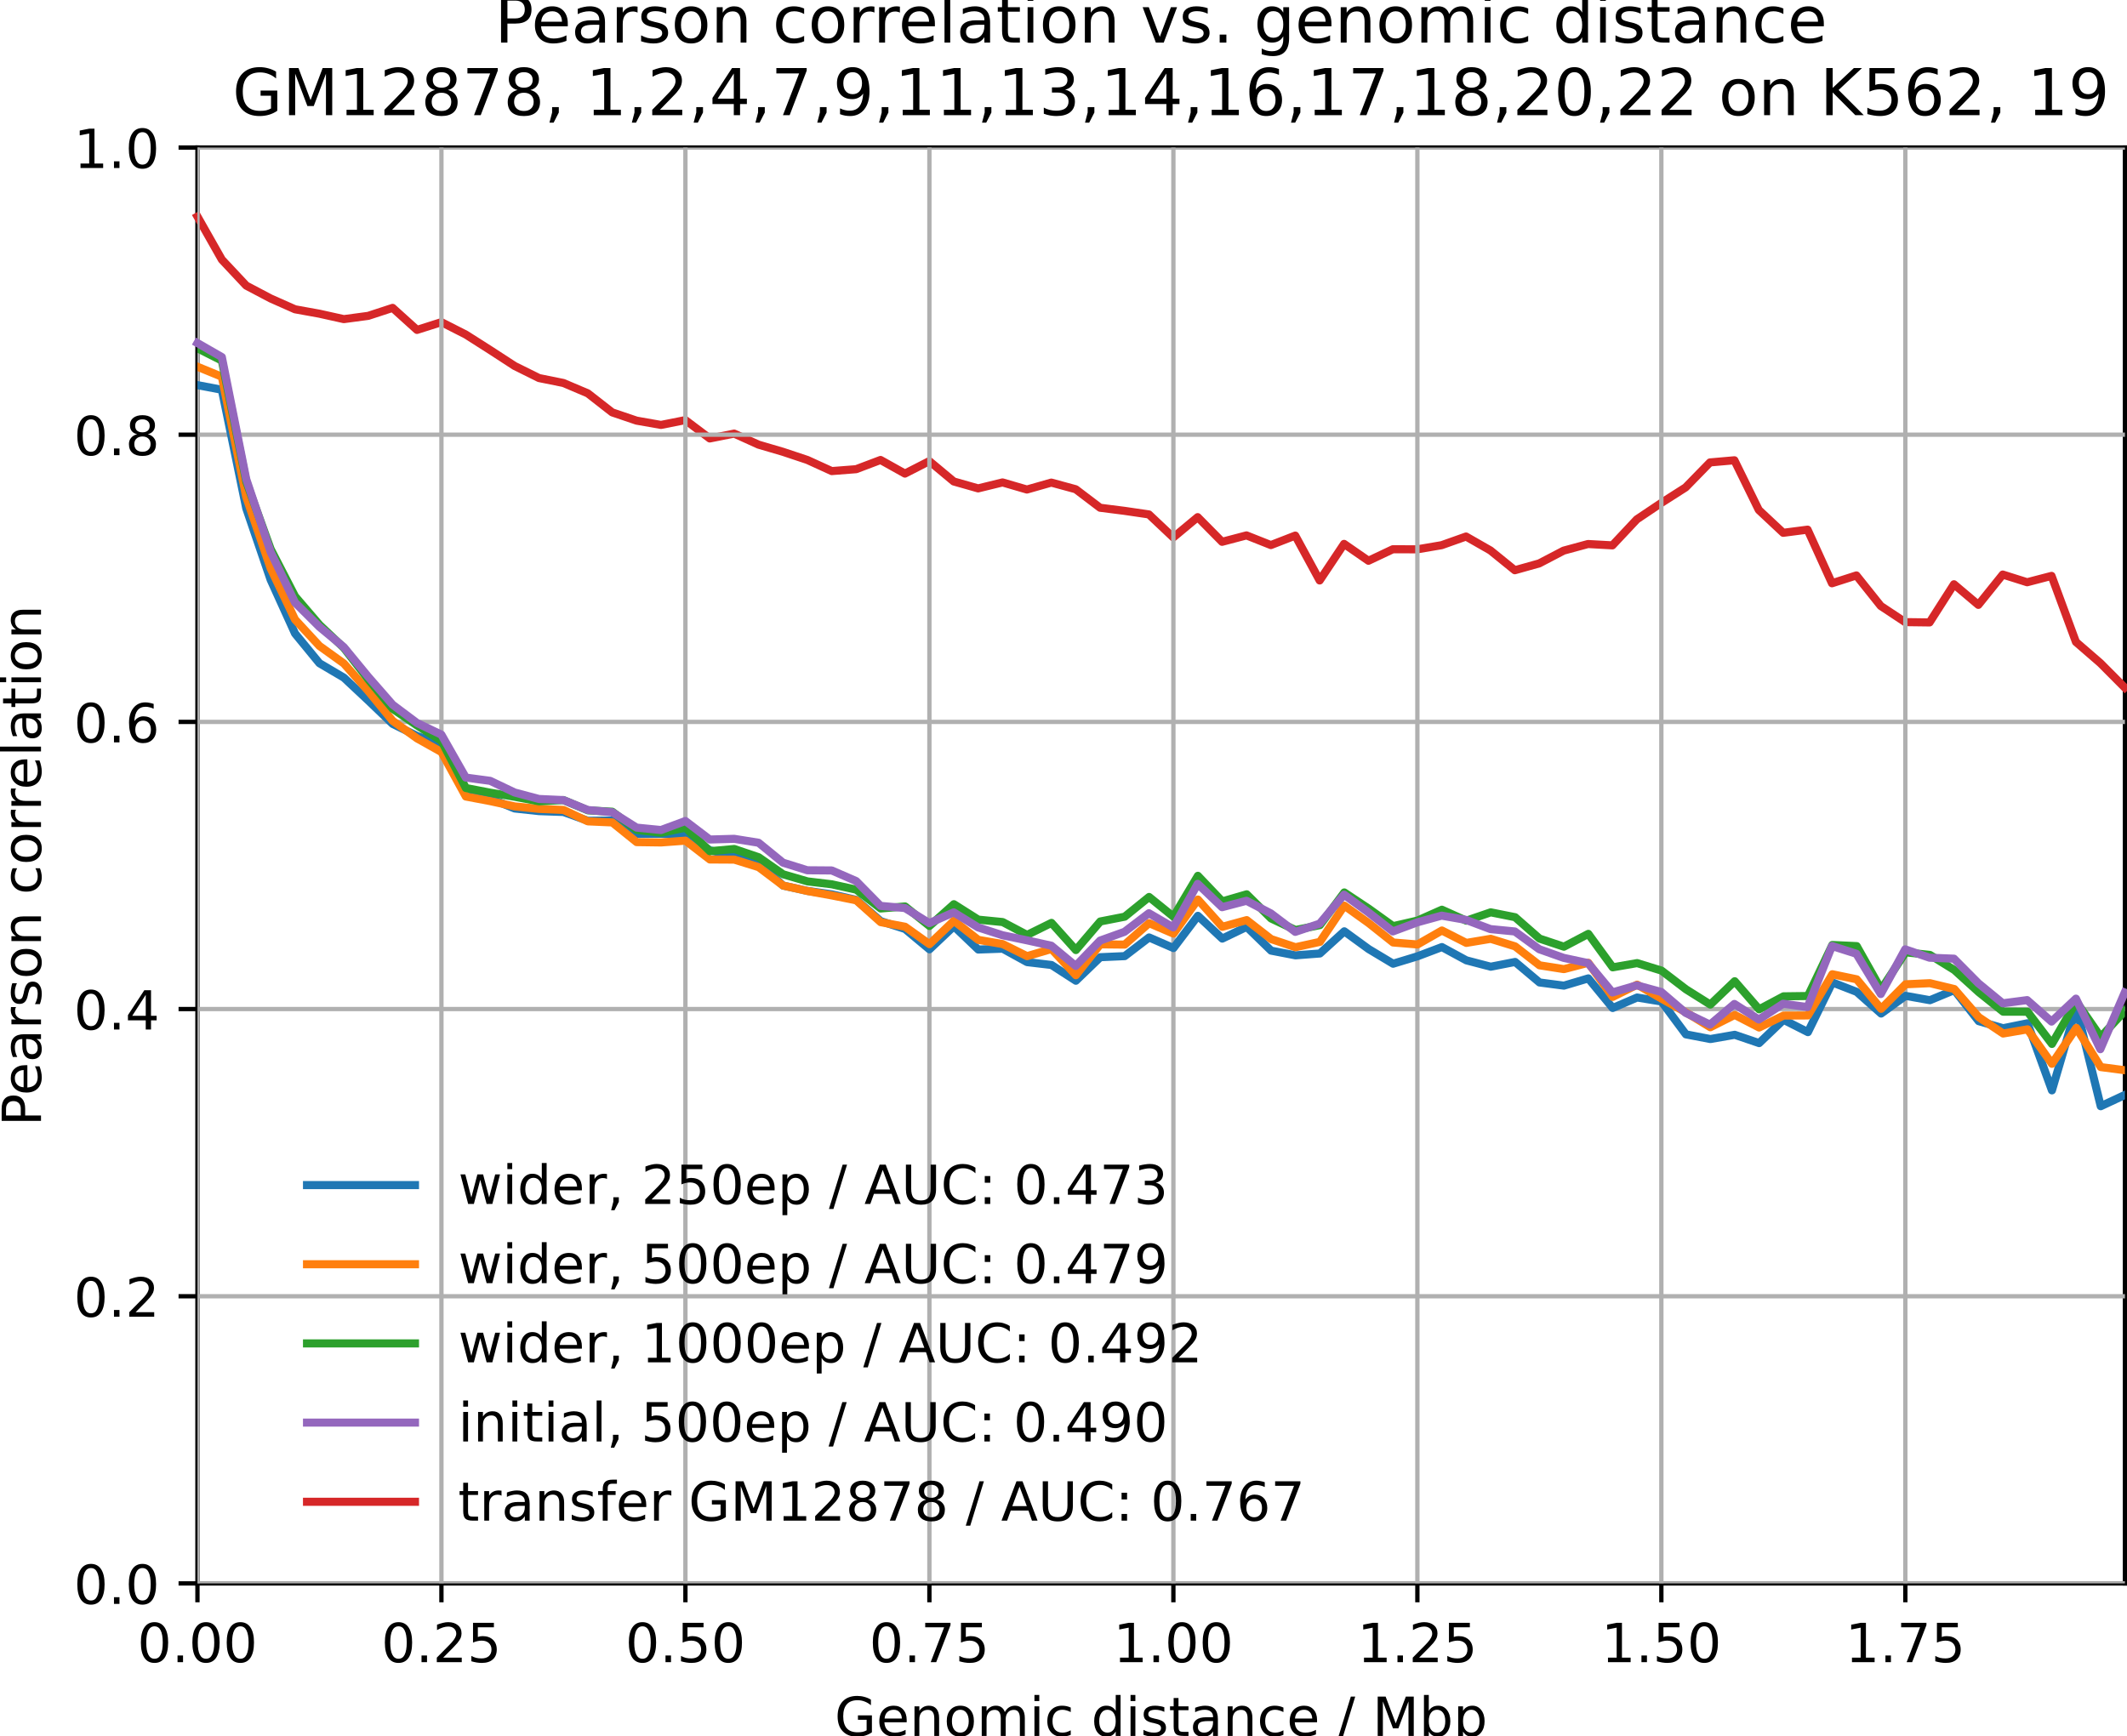
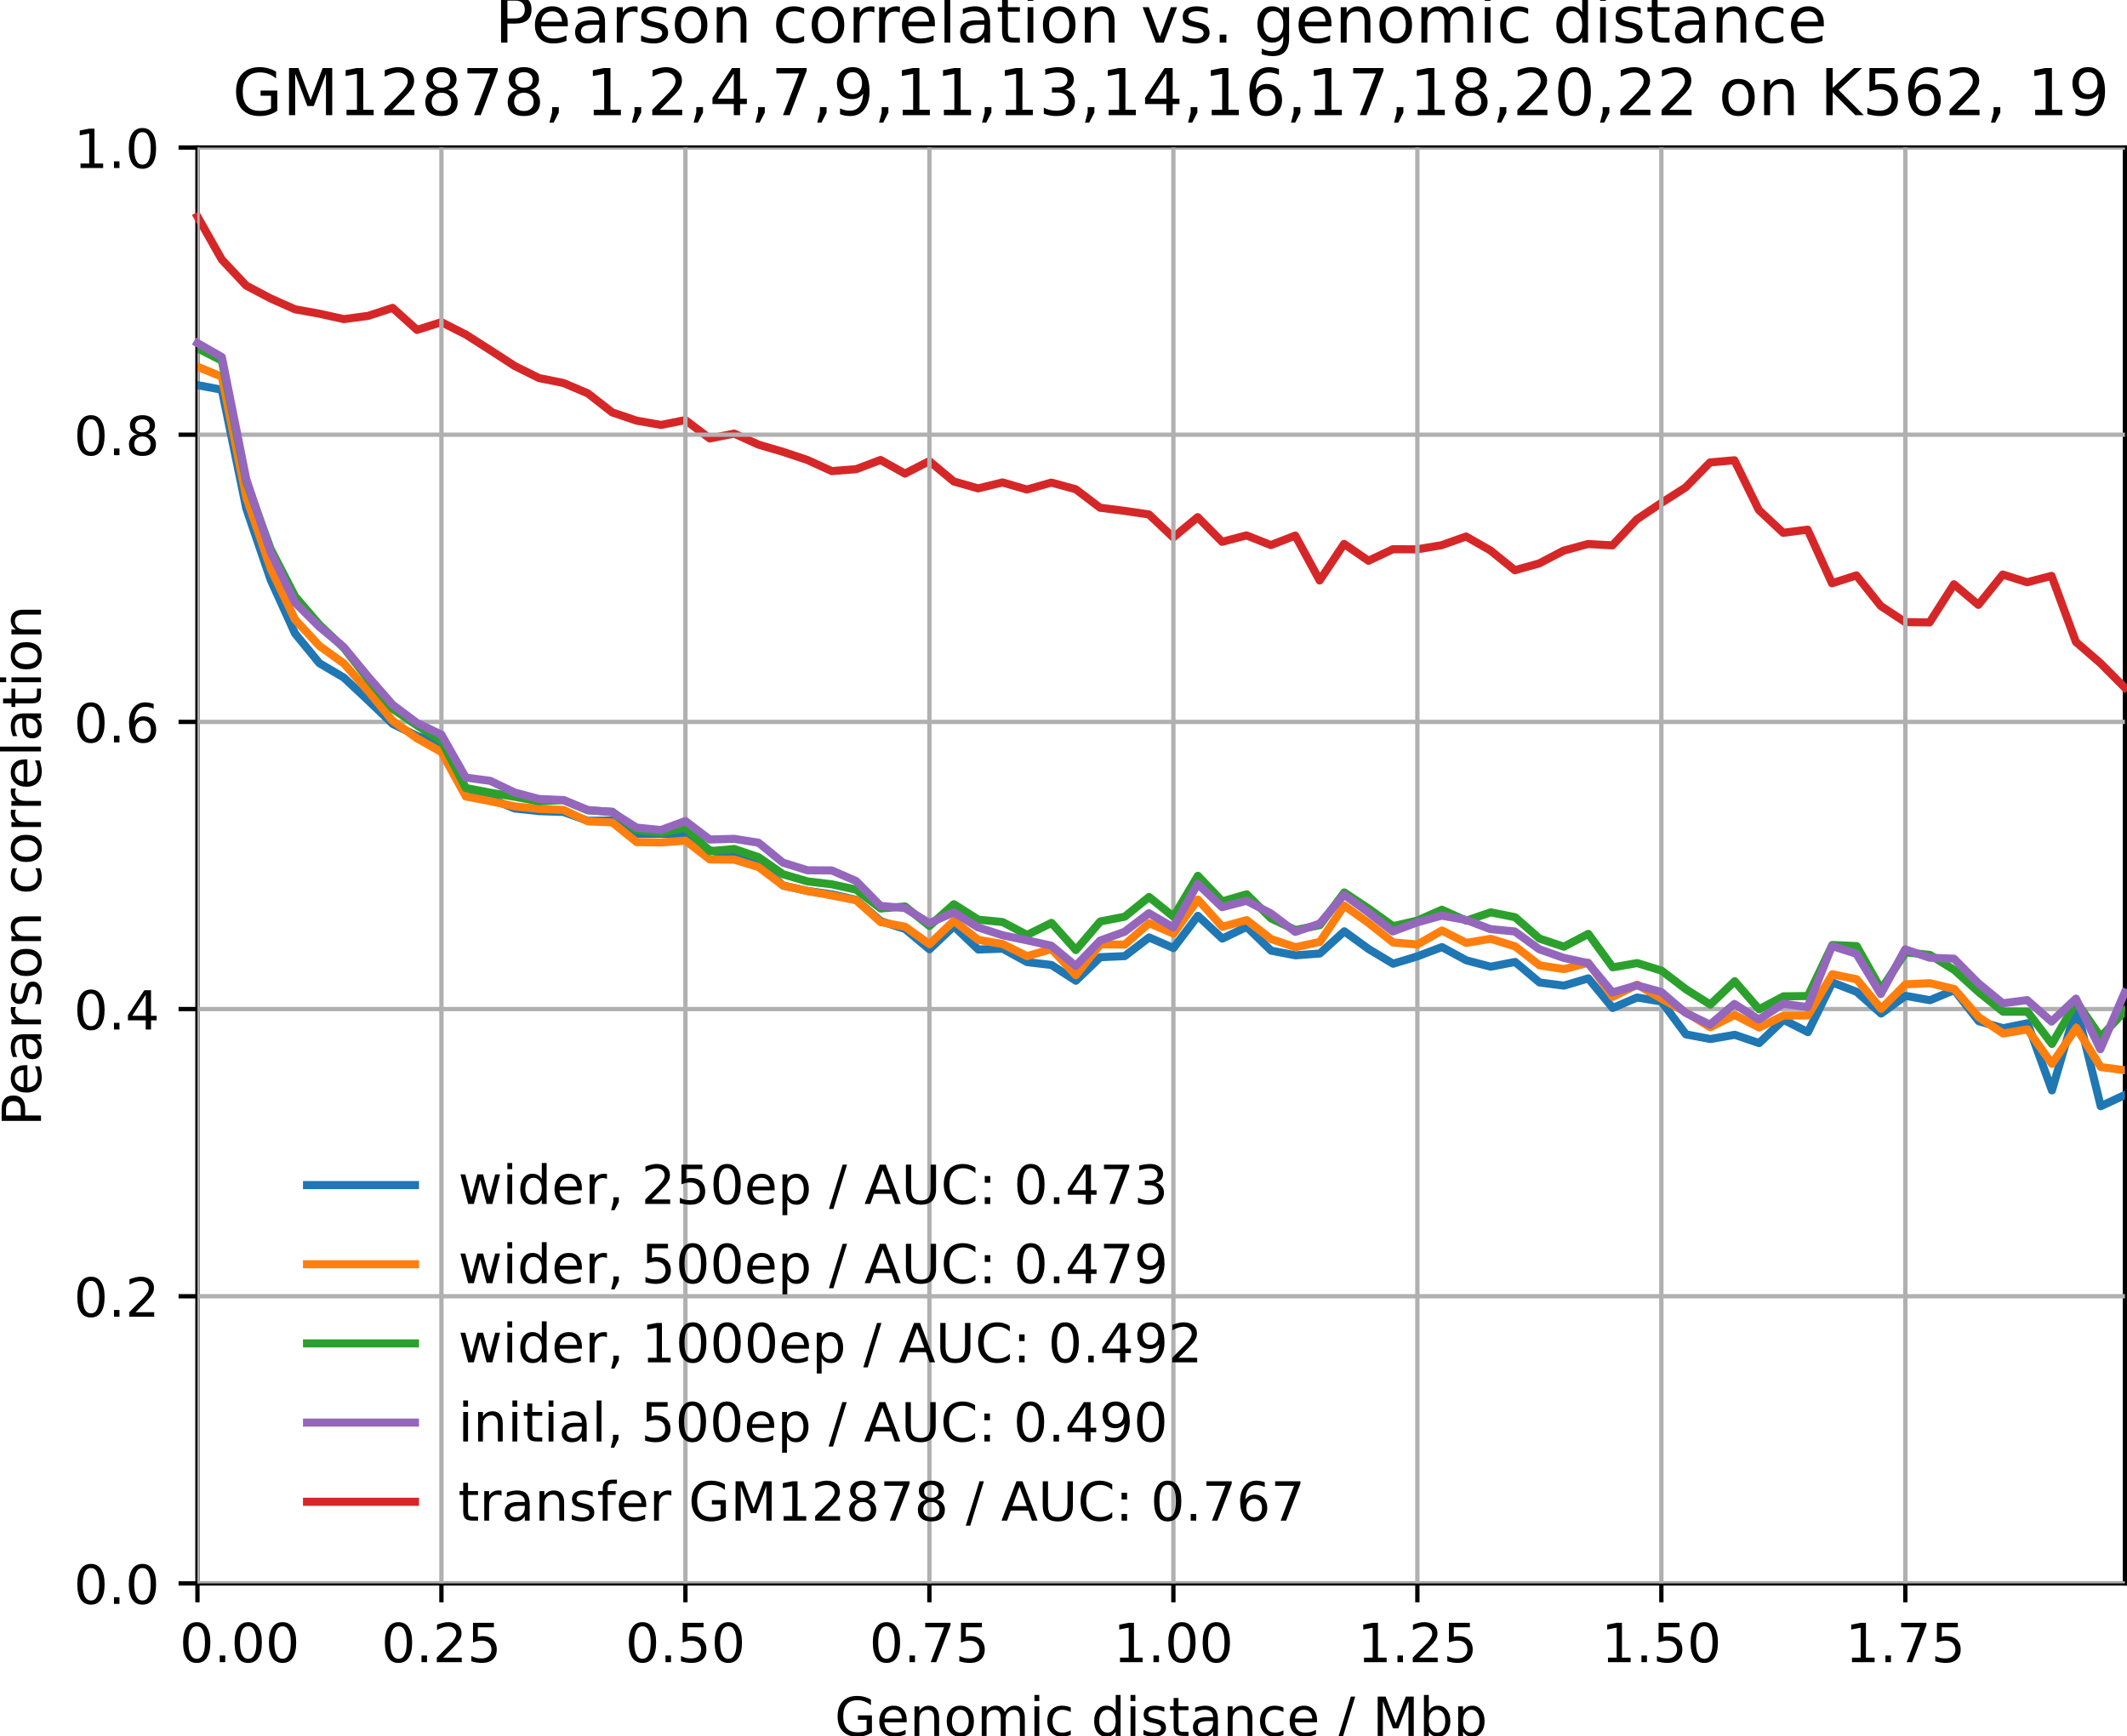
<svg xmlns="http://www.w3.org/2000/svg" version="1.1" id="svg2" xml:space="preserve" width="80mm" height="65.3mm" viewBox="0 0 302.362 246.803">
  <defs id="defs6">
    <clipPath clipPathUnits="userSpaceOnUse" id="clipPath22">
      <path d="M 57.6,38.016 H 414.72 V 304.128 H 57.6 Z" id="path20" />
    </clipPath>
    <clipPath clipPathUnits="userSpaceOnUse" id="clipPath40">
      <path d="M 57.6,38.016 H 414.72 V 304.128 H 57.6 Z" id="path38" />
    </clipPath>
    <clipPath clipPathUnits="userSpaceOnUse" id="clipPath58">
      <path d="M 57.6,38.016 H 414.72 V 304.128 H 57.6 Z" id="path56" />
    </clipPath>
    <clipPath clipPathUnits="userSpaceOnUse" id="clipPath76">
      <path d="M 57.6,38.016 H 414.72 V 304.128 H 57.6 Z" id="path74" />
    </clipPath>
    <clipPath clipPathUnits="userSpaceOnUse" id="clipPath94">
      <path d="M 57.6,38.016 H 414.72 V 304.128 H 57.6 Z" id="path92" />
    </clipPath>
    <clipPath clipPathUnits="userSpaceOnUse" id="clipPath112">
      <path d="M 57.6,38.016 H 414.72 V 304.128 H 57.6 Z" id="path110" />
    </clipPath>
    <clipPath clipPathUnits="userSpaceOnUse" id="clipPath130">
      <path d="M 57.6,38.016 H 414.72 V 304.128 H 57.6 Z" id="path128" />
    </clipPath>
    <clipPath clipPathUnits="userSpaceOnUse" id="clipPath148">
      <path d="M 57.6,38.016 H 414.72 V 304.128 H 57.6 Z" id="path146" />
    </clipPath>
    <clipPath clipPathUnits="userSpaceOnUse" id="clipPath170">
      <path d="M 57.6,38.016 H 414.72 V 304.128 H 57.6 Z" id="path168" />
    </clipPath>
    <clipPath clipPathUnits="userSpaceOnUse" id="clipPath188">
      <path d="M 57.6,38.016 H 414.72 V 304.128 H 57.6 Z" id="path186" />
    </clipPath>
    <clipPath clipPathUnits="userSpaceOnUse" id="clipPath206">
      <path d="M 57.6,38.016 H 414.72 V 304.128 H 57.6 Z" id="path204" />
    </clipPath>
    <clipPath clipPathUnits="userSpaceOnUse" id="clipPath224">
      <path d="M 57.6,38.016 H 414.72 V 304.128 H 57.6 Z" id="path222" />
    </clipPath>
    <clipPath clipPathUnits="userSpaceOnUse" id="clipPath242">
      <path d="M 57.6,38.016 H 414.72 V 304.128 H 57.6 Z" id="path240" />
    </clipPath>
    <clipPath clipPathUnits="userSpaceOnUse" id="clipPath260">
      <path d="M 57.6,38.016 H 414.72 V 304.128 H 57.6 Z" id="path258" />
    </clipPath>
    <clipPath clipPathUnits="userSpaceOnUse" id="clipPath282">
      <path d="M 57.6,38.016 H 414.72 V 304.128 H 57.6 Z" id="path280" />
    </clipPath>
    <clipPath clipPathUnits="userSpaceOnUse" id="clipPath292">
      <path d="M 57.6,38.016 H 414.72 V 304.128 H 57.6 Z" id="path290" />
    </clipPath>
    <clipPath clipPathUnits="userSpaceOnUse" id="clipPath302">
      <path d="M 57.6,38.016 H 414.72 V 304.128 H 57.6 Z" id="path300" />
    </clipPath>
    <clipPath clipPathUnits="userSpaceOnUse" id="clipPath312">
      <path d="M 57.6,38.016 H 414.72 V 304.128 H 57.6 Z" id="path310" />
    </clipPath>
    <clipPath clipPathUnits="userSpaceOnUse" id="clipPath322">
      <path d="M 57.6,38.016 H 414.72 V 304.128 H 57.6 Z" id="path320" />
    </clipPath>
  </defs>
  <g id="g10" transform="matrix(1.333333,0,0,-1.333333,-28.02396,443.5936)">
    <path d="M 42.069,163.832 V 316.962" style="fill:none;stroke:#000000;stroke-width:0.46;stroke-linecap:square;stroke-linejoin:miter;stroke-miterlimit:10;stroke-dasharray:none;stroke-opacity:1" id="path328" />
    <path d="M 247.569,163.832 V 316.962" style="fill:none;stroke:#000000;stroke-width:0.46;stroke-linecap:square;stroke-linejoin:miter;stroke-miterlimit:10;stroke-dasharray:none;stroke-opacity:1" id="path330" />
    <path d="M 42.069,163.832 H 247.569" style="fill:none;stroke:#000000;stroke-width:0.46;stroke-linecap:square;stroke-linejoin:miter;stroke-miterlimit:10;stroke-dasharray:none;stroke-opacity:1" id="path332" />
    <path d="M 42.069,316.962 H 247.569" style="fill:none;stroke:#000000;stroke-width:0.46;stroke-linecap:square;stroke-linejoin:miter;stroke-miterlimit:10;stroke-dasharray:none;stroke-opacity:1" id="path334" />
    <path d="m 53.751,206.31 h 11.509" style="fill:none;stroke:#1f77b4;stroke-width:0.863;stroke-linecap:square;stroke-linejoin:round;stroke-miterlimit:10;stroke-dasharray:none;stroke-opacity:1" id="path344" />
    <path d="m 53.751,197.868 h 11.509" style="fill:none;stroke:#ff7f0e;stroke-width:0.863;stroke-linecap:square;stroke-linejoin:round;stroke-miterlimit:10;stroke-dasharray:none;stroke-opacity:1" id="path350" />
    <path d="m 53.751,189.425 h 11.509" style="fill:none;stroke:#2ca02c;stroke-width:0.863;stroke-linecap:square;stroke-linejoin:round;stroke-miterlimit:10;stroke-dasharray:none;stroke-opacity:1" id="path356" />
    <path d="m 53.751,180.982 h 11.509" style="fill:none;stroke:#9467bd;stroke-width:0.863;stroke-linecap:square;stroke-linejoin:round;stroke-miterlimit:10;stroke-dasharray:none;stroke-opacity:1" id="path362" />
    <path d="m 53.751,172.539 h 11.509" style="fill:none;stroke:#d62728;stroke-width:0.863;stroke-linecap:square;stroke-linejoin:round;stroke-miterlimit:10;stroke-dasharray:none;stroke-opacity:1" id="path368" />
    <path d="m 42.069,309.6 2.601,-4.59 2.601,-2.774 2.601,-1.371 2.601,-1.154 2.601,-0.471 2.601,-0.578 2.601,0.348 2.601,0.852 2.601,-2.35 2.601,0.827 2.601,-1.323 2.601,-1.655 2.601,-1.692 2.601,-1.291 2.601,-0.526 2.601,-1.104 2.601,-2.03 2.601,-0.882 2.601,-0.457 2.601,0.516 2.601,-1.959 2.601,0.518 2.601,-1.179 2.601,-0.764 2.601,-0.868 2.601,-1.186 2.601,0.202 2.601,0.983 2.601,-1.453 2.601,1.33 2.601,-2.169 2.601,-0.74 2.601,0.637 2.601,-0.758 2.601,0.74 2.601,-0.708 2.601,-1.975 2.601,-0.33 2.601,-0.381 2.601,-2.455 2.601,2.165 2.601,-2.631 2.601,0.684 2.601,-1.032 2.601,1.011 2.601,-4.786 2.601,3.901 2.601,-1.8 2.601,1.229 2.601,-0.009 2.601,0.443 2.601,0.923 2.601,-1.487 2.601,-2.109 2.601,0.73 2.601,1.36 2.601,0.707 2.601,-0.144 2.601,2.772 2.601,1.746 2.601,1.66 2.601,2.667 2.601,0.229 2.601,-5.299 2.601,-2.436 2.601,0.336 2.601,-5.718 2.601,0.836 2.601,-3.257 2.601,-1.722 2.601,-0.033 2.601,4.07 2.601,-2.197 2.601,3.233 2.601,-0.821 2.601,0.679 2.601,-7.047 2.601,-2.252 2.601,-2.614" style="fill:none;stroke:#d62728;stroke-width:0.863;stroke-linecap:square;stroke-linejoin:round;stroke-miterlimit:10;stroke-dasharray:none;stroke-opacity:1" id="path324" />
    <g id="g16" transform="matrix(0.5754369,0,0,0.5754369,8.923453,141.9557)">
      <g id="g18" clip-path="url(#clipPath22)">
        <path d="M 57.6,38.016 V 304.128" style="fill:none;stroke:#b0b0b0;stroke-width:0.8;stroke-linecap:square;stroke-linejoin:round;stroke-miterlimit:10;stroke-dasharray:none;stroke-opacity:1" id="path24" />
      </g>
    </g>
    <path d="M 42.069,163.832 V 161.817" style="fill:#000000;fill-opacity:1;fill-rule:nonzero;stroke:#000000;stroke-width:0.46;stroke-linecap:butt;stroke-linejoin:round;stroke-miterlimit:10;stroke-dasharray:none;stroke-opacity:1" id="path28" />
    <g id="g34" transform="matrix(0.5754369,0,0,0.5754369,8.923453,141.9557)">
      <g id="g36" clip-path="url(#clipPath40)">
        <path d="M 102.805,38.016 V 304.128" style="fill:none;stroke:#b0b0b0;stroke-width:0.8;stroke-linecap:square;stroke-linejoin:round;stroke-miterlimit:10;stroke-dasharray:none;stroke-opacity:1" id="path42" />
      </g>
    </g>
    <path d="M 68.081,163.832 V 161.817" style="fill:#000000;fill-opacity:1;fill-rule:nonzero;stroke:#000000;stroke-width:0.46;stroke-linecap:butt;stroke-linejoin:round;stroke-miterlimit:10;stroke-dasharray:none;stroke-opacity:1" id="path46" />
    <g id="g52" transform="matrix(0.5754369,0,0,0.5754369,8.923453,141.9557)">
      <g id="g54" clip-path="url(#clipPath58)">
        <path d="M 148.01,38.016 V 304.128" style="fill:none;stroke:#b0b0b0;stroke-width:0.8;stroke-linecap:square;stroke-linejoin:round;stroke-miterlimit:10;stroke-dasharray:none;stroke-opacity:1" id="path60" />
      </g>
    </g>
    <path d="M 94.094,163.832 V 161.817" style="fill:#000000;fill-opacity:1;fill-rule:nonzero;stroke:#000000;stroke-width:0.46;stroke-linecap:butt;stroke-linejoin:round;stroke-miterlimit:10;stroke-dasharray:none;stroke-opacity:1" id="path64" />
    <g id="g70" transform="matrix(0.5754369,0,0,0.5754369,8.923453,141.9557)">
      <g id="g72" clip-path="url(#clipPath76)">
        <path d="M 193.215,38.016 V 304.128" style="fill:none;stroke:#b0b0b0;stroke-width:0.8;stroke-linecap:square;stroke-linejoin:round;stroke-miterlimit:10;stroke-dasharray:none;stroke-opacity:1" id="path78" />
      </g>
    </g>
    <path d="M 120.107,163.832 V 161.817" style="fill:#000000;fill-opacity:1;fill-rule:nonzero;stroke:#000000;stroke-width:0.46;stroke-linecap:butt;stroke-linejoin:round;stroke-miterlimit:10;stroke-dasharray:none;stroke-opacity:1" id="path82" />
    <g id="g88" transform="matrix(0.5754369,0,0,0.5754369,8.923453,141.9557)">
      <g id="g90" clip-path="url(#clipPath94)">
        <path d="M 238.42,38.016 V 304.128" style="fill:none;stroke:#b0b0b0;stroke-width:0.8;stroke-linecap:square;stroke-linejoin:round;stroke-miterlimit:10;stroke-dasharray:none;stroke-opacity:1" id="path96" />
      </g>
    </g>
    <path d="M 146.119,163.832 V 161.817" style="fill:#000000;fill-opacity:1;fill-rule:nonzero;stroke:#000000;stroke-width:0.46;stroke-linecap:butt;stroke-linejoin:round;stroke-miterlimit:10;stroke-dasharray:none;stroke-opacity:1" id="path100" />
    <g id="g106" transform="matrix(0.5754369,0,0,0.5754369,8.923453,141.9557)">
      <g id="g108" clip-path="url(#clipPath112)">
        <path d="M 283.625,38.016 V 304.128" style="fill:none;stroke:#b0b0b0;stroke-width:0.8;stroke-linecap:square;stroke-linejoin:round;stroke-miterlimit:10;stroke-dasharray:none;stroke-opacity:1" id="path114" />
      </g>
    </g>
    <path d="M 172.132,163.832 V 161.817" style="fill:#000000;fill-opacity:1;fill-rule:nonzero;stroke:#000000;stroke-width:0.46;stroke-linecap:butt;stroke-linejoin:round;stroke-miterlimit:10;stroke-dasharray:none;stroke-opacity:1" id="path118" />
    <g id="g124" transform="matrix(0.5754369,0,0,0.5754369,8.923453,141.9557)">
      <g id="g126" clip-path="url(#clipPath130)">
        <path d="M 328.83,38.016 V 304.128" style="fill:none;stroke:#b0b0b0;stroke-width:0.8;stroke-linecap:square;stroke-linejoin:round;stroke-miterlimit:10;stroke-dasharray:none;stroke-opacity:1" id="path132" />
      </g>
    </g>
    <path d="M 198.145,163.832 V 161.817" style="fill:#000000;fill-opacity:1;fill-rule:nonzero;stroke:#000000;stroke-width:0.46;stroke-linecap:butt;stroke-linejoin:round;stroke-miterlimit:10;stroke-dasharray:none;stroke-opacity:1" id="path136" />
    <g id="g142" transform="matrix(0.5754369,0,0,0.5754369,8.923453,141.9557)">
      <g id="g144" clip-path="url(#clipPath148)">
        <path d="M 374.035,38.016 V 304.128" style="fill:none;stroke:#b0b0b0;stroke-width:0.8;stroke-linecap:square;stroke-linejoin:round;stroke-miterlimit:10;stroke-dasharray:none;stroke-opacity:1" id="path150" />
      </g>
    </g>
    <path d="M 224.157,163.832 V 161.817" style="fill:#000000;fill-opacity:1;fill-rule:nonzero;stroke:#000000;stroke-width:0.46;stroke-linecap:butt;stroke-linejoin:round;stroke-miterlimit:10;stroke-dasharray:none;stroke-opacity:1" id="path154" />
    <g id="g164" transform="matrix(0.5754369,0,0,0.5754369,8.923453,141.9557)">
      <g id="g166" clip-path="url(#clipPath170)">
        <path d="M 57.6,38.016 H 414.72" style="fill:none;stroke:#b0b0b0;stroke-width:0.8;stroke-linecap:square;stroke-linejoin:round;stroke-miterlimit:10;stroke-dasharray:none;stroke-opacity:1" id="path172" />
      </g>
    </g>
    <path d="m 42.069,163.832 h -2.014" style="fill:#000000;fill-opacity:1;fill-rule:nonzero;stroke:#000000;stroke-width:0.46;stroke-linecap:butt;stroke-linejoin:round;stroke-miterlimit:10;stroke-dasharray:none;stroke-opacity:1" id="path176" />
    <g id="g182" transform="matrix(0.5754369,0,0,0.5754369,8.923453,141.9557)">
      <g id="g184" clip-path="url(#clipPath188)">
        <path d="M 57.6,91.238 H 414.72" style="fill:none;stroke:#b0b0b0;stroke-width:0.8;stroke-linecap:square;stroke-linejoin:round;stroke-miterlimit:10;stroke-dasharray:none;stroke-opacity:1" id="path190" />
      </g>
    </g>
    <path d="m 42.069,194.458 h -2.014" style="fill:#000000;fill-opacity:1;fill-rule:nonzero;stroke:#000000;stroke-width:0.46;stroke-linecap:butt;stroke-linejoin:round;stroke-miterlimit:10;stroke-dasharray:none;stroke-opacity:1" id="path194" />
    <g id="g200" transform="matrix(0.5754369,0,0,0.5754369,8.923453,141.9557)">
      <g id="g202" clip-path="url(#clipPath206)">
        <path d="M 57.6,144.461 H 414.72" style="fill:none;stroke:#b0b0b0;stroke-width:0.8;stroke-linecap:square;stroke-linejoin:round;stroke-miterlimit:10;stroke-dasharray:none;stroke-opacity:1" id="path208" />
      </g>
    </g>
    <path d="m 42.069,225.084 h -2.014" style="fill:#000000;fill-opacity:1;fill-rule:nonzero;stroke:#000000;stroke-width:0.46;stroke-linecap:butt;stroke-linejoin:round;stroke-miterlimit:10;stroke-dasharray:none;stroke-opacity:1" id="path212" />
    <g id="g218" transform="matrix(0.5754369,0,0,0.5754369,8.923453,141.9557)">
      <g id="g220" clip-path="url(#clipPath224)">
        <path d="M 57.6,197.683 H 414.72" style="fill:none;stroke:#b0b0b0;stroke-width:0.8;stroke-linecap:square;stroke-linejoin:round;stroke-miterlimit:10;stroke-dasharray:none;stroke-opacity:1" id="path226" />
      </g>
    </g>
    <path d="m 42.069,255.71 h -2.014" style="fill:#000000;fill-opacity:1;fill-rule:nonzero;stroke:#000000;stroke-width:0.46;stroke-linecap:butt;stroke-linejoin:round;stroke-miterlimit:10;stroke-dasharray:none;stroke-opacity:1" id="path230" />
    <g id="g236" transform="matrix(0.5754369,0,0,0.5754369,8.923453,141.9557)">
      <g id="g238" clip-path="url(#clipPath242)">
        <path d="M 57.6,250.906 H 414.72" style="fill:none;stroke:#b0b0b0;stroke-width:0.8;stroke-linecap:square;stroke-linejoin:round;stroke-miterlimit:10;stroke-dasharray:none;stroke-opacity:1" id="path244" />
      </g>
    </g>
    <path d="m 42.069,286.336 h -2.014" style="fill:#000000;fill-opacity:1;fill-rule:nonzero;stroke:#000000;stroke-width:0.46;stroke-linecap:butt;stroke-linejoin:round;stroke-miterlimit:10;stroke-dasharray:none;stroke-opacity:1" id="path248" />
    <g id="g254" transform="matrix(0.5754369,0,0,0.5754369,8.923453,141.9557)">
      <g id="g256" clip-path="url(#clipPath260)">
        <path d="M 57.6,304.128 H 414.72" style="fill:none;stroke:#b0b0b0;stroke-width:0.8;stroke-linecap:square;stroke-linejoin:round;stroke-miterlimit:10;stroke-dasharray:none;stroke-opacity:1" id="path262" />
      </g>
    </g>
    <path d="m 42.069,316.962 h -2.014" style="fill:#000000;fill-opacity:1;fill-rule:nonzero;stroke:#000000;stroke-width:0.46;stroke-linecap:butt;stroke-linejoin:round;stroke-miterlimit:10;stroke-dasharray:none;stroke-opacity:1" id="path266" />
    <g id="g276" transform="matrix(0.5754369,0,0,0.5754369,8.923453,141.9557)">
      <g id="g278" clip-path="url(#clipPath282)">
        <path d="m 57.6,260.095 4.521,-0.862 4.521,-21.972 4.521,-13.247 4.521,-9.953 4.521,-5.51 4.521,-2.667 4.521,-4.234 4.521,-4.338 4.521,-2.236 4.521,-1.629 4.521,-8.596 4.521,-1.39 4.521,-1.828 4.521,-0.488 4.521,-0.16 4.521,-1.634 4.521,0.065 4.521,-2.47 4.521,4.5e-4 4.521,-0.217 4.521,-2.843 4.521,-1.09 4.521,-1.246 4.521,-4.2 4.521,-0.992 4.521,-0.643 4.521,-1.021 4.521,-3.939 4.521,-1.452 4.521,-3.769 4.521,4.276 4.521,-4.317 4.521,0.158 4.521,-2.49 4.521,-0.532 4.521,-2.919 4.521,4.361 4.521,0.2 4.521,3.462 4.521,-1.966 4.521,5.974 4.521,-4.221 4.521,2.173 4.521,-4.405 4.521,-0.871 4.521,0.343 4.521,4.108 4.521,-3.294 4.521,-2.711 4.521,1.375 4.521,1.711 4.521,-2.457 4.521,-1.183 4.521,0.883 4.521,-3.802 4.521,-0.59 4.521,1.346 4.521,-5.488 4.521,1.943 4.521,-0.743 4.521,-6.086 4.521,-0.869 4.521,0.787 4.521,-1.539 4.521,4.324 4.521,-2.292 4.521,9.218 4.521,-1.755 4.521,-4.015 4.521,3.278 4.521,-0.806 4.521,1.874 4.521,-5.757 4.521,-1.311 4.521,0.918 4.521,-12.435 4.521,15.394 4.521,-18.333 4.521,2.114" style="fill:none;stroke:#1f77b4;stroke-width:1.5;stroke-linecap:square;stroke-linejoin:round;stroke-miterlimit:10;stroke-dasharray:none;stroke-opacity:1" id="path284" />
      </g>
    </g>
    <g id="g286" transform="matrix(0.5754369,0,0,0.5754369,8.923453,141.9557)">
      <g id="g288" clip-path="url(#clipPath292)">
        <path d="m 57.6,263.503 4.521,-1.853 4.521,-22.277 4.521,-13.239 4.521,-9.485 4.521,-4.891 4.521,-3.253 4.521,-5.104 4.521,-5.524 4.521,-3.256 4.521,-2.526 4.521,-8.245 4.521,-0.855 4.521,-0.977 4.521,-0.46 4.521,-0.191 4.521,-2.12 4.521,-0.199 4.521,-3.647 4.521,-0.061 4.521,0.332 4.521,-3.49 4.521,-0.026 4.521,-1.397 4.521,-3.408 4.521,-1.017 4.521,-0.817 4.521,-0.902 4.521,-4.046 4.521,-0.851 4.521,-3.227 4.521,4.325 4.521,-3.531 4.521,-0.778 4.521,-2.241 4.521,1.327 4.521,-4.858 4.521,5.72 4.521,-0.046 4.521,3.974 4.521,-1.939 4.521,6.312 4.521,-5.048 4.521,1.237 4.521,-3.514 4.521,-1.508 4.521,0.991 4.521,6.716 4.521,-3.237 4.521,-3.594 4.521,-0.367 4.521,2.589 4.521,-2.299 4.521,0.754 4.521,-1.394 4.521,-3.511 4.521,-0.711 4.521,1.177 4.521,-6.318 4.521,2.265 4.521,-2.588 4.521,-2.544 4.521,-2.761 4.521,2.287 4.521,-2.337 4.521,2.213 4.521,0.022 4.521,7.637 4.521,-0.939 4.521,-5.47 4.521,4.547 4.521,0.206 4.521,-1.088 4.521,-5.212 4.521,-3.028 4.521,0.771 4.521,-6.385 4.521,6.655 4.521,-7.263 4.521,-0.592" style="fill:none;stroke:#ff7f0e;stroke-width:1.5;stroke-linecap:square;stroke-linejoin:round;stroke-miterlimit:10;stroke-dasharray:none;stroke-opacity:1" id="path294" />
      </g>
    </g>
    <g id="g296" transform="matrix(0.5754369,0,0,0.5754369,8.923453,141.9557)">
      <g id="g298" clip-path="url(#clipPath302)">
        <path d="m 57.6,266.929 4.521,-2.288 4.521,-22.421 4.521,-12.504 4.521,-8.768 4.521,-5.268 4.521,-4.279 4.521,-5.833 4.521,-5.459 4.521,-3.089 4.521,-2.838 4.521,-8.755 4.521,-0.865 4.521,-0.756 4.521,-0.852 4.521,0.239 4.521,-1.905 4.521,-0.252 4.521,-3.383 4.521,-0.519 4.521,0.937 4.521,-4.355 4.521,0.41 4.521,-1.527 4.521,-3.159 4.521,-1.319 4.521,-0.542 4.521,-0.991 4.521,-3.484 4.521,0.374 4.521,-3.621 4.521,4.036 4.521,-2.861 4.521,-0.446 4.521,-2.389 4.521,2.235 4.521,-5.035 4.521,5.297 4.521,0.883 4.521,3.659 4.521,-3.659 4.521,7.579 4.521,-4.743 4.521,1.315 4.521,-4.474 4.521,-2.148 4.521,0.915 4.521,6.05 4.521,-3.001 4.521,-3.245 4.521,1.036 4.521,2.011 4.521,-2.033 4.521,1.549 4.521,-0.902 4.521,-3.965 4.521,-1.504 4.521,2.38 4.521,-6.201 4.521,0.782 4.521,-1.389 4.521,-3.458 4.521,-2.84 4.521,4.326 4.521,-5.202 4.521,2.404 4.521,0.059 4.521,9.459 4.521,-0.21 4.521,-8.016 4.521,6.864 4.521,-0.481 4.521,-2.794 4.521,-4.099 4.521,-3.625 4.521,-0.011 4.521,-5.966 4.521,7.825 4.521,-6.539 4.521,4.899" style="fill:none;stroke:#2ca02c;stroke-width:1.5;stroke-linecap:square;stroke-linejoin:round;stroke-miterlimit:10;stroke-dasharray:none;stroke-opacity:1" id="path304" />
      </g>
    </g>
    <path d="m 42.069,296.107 2.601,-1.491 2.601,-13.021 2.601,-7.766 2.601,-5.393 2.601,-2.593 2.601,-2.162 2.601,-3.162 2.601,-2.978 2.601,-1.949 2.601,-1.247 2.601,-4.575 2.601,-0.348 2.601,-1.242 2.601,-0.692 2.601,-0.118 2.601,-1.058 2.601,-0.238 2.601,-1.64 2.601,-0.257 2.601,0.963 2.601,-1.975 2.601,0.074 2.601,-0.418 2.601,-2.123 2.601,-0.813 2.601,-0.02 2.601,-1.13 2.601,-2.649 2.601,-0.228 2.601,-1.611 2.601,1.149 2.601,-1.602 2.601,-0.838 2.601,-0.54 2.601,-0.574 2.601,-2.158 2.601,2.703 2.601,0.933 2.601,1.984 2.601,-1.516 2.601,4.649 2.601,-2.489 2.601,0.682 2.601,-1.346 2.601,-1.968 2.601,0.875 2.601,3.09 2.601,-1.891 2.601,-2.027 2.601,0.968 2.601,0.715 2.601,-0.455 2.601,-0.979 2.601,-0.253 2.601,-1.893 2.601,-0.922 2.601,-0.555 2.601,-3.135 2.601,0.763 2.601,-0.709 2.601,-2.227 2.601,-1.258 2.601,2.205 2.601,-1.659 2.601,1.684 2.601,-0.36 2.601,6.515 2.601,-0.827 2.601,-4.293 2.601,4.764 2.601,-0.892 2.601,-0.103 2.601,-2.623 2.601,-2.136 2.601,0.34 2.601,-2.29 2.601,2.446 2.601,-5.389 2.601,6.042" style="fill:none;stroke:#9467bd;stroke-width:0.863;stroke-linecap:square;stroke-linejoin:round;stroke-miterlimit:10;stroke-dasharray:none;stroke-opacity:1" id="path314" />
  </g>
  <g id="layer1" style="display:inline" transform="translate(-28.02396,-17.20642)">
-     <text style="font-variant:normal;font-weight:normal;font-size:7.673px;font-family:'DejaVu Sans';-inkscape-font-specification:DejaVuSans;writing-mode:lr-tb;fill:#000000;fill-opacity:1;fill-rule:nonzero;stroke:none;stroke-width:0.767" id="text32" x="47.55" y="253.555">
-       <tspan x="47.55 52.43 54.869 59.749" y="253.555" id="tspan30" style="stroke-width:0.767">0.00</tspan>
+     <text style="font-variant:normal;font-weight:normal;font-size:7.673px;font-family:'DejaVu Sans';-inkscape-font-specification:DejaVuSans;writing-mode:lr-tb;fill:#000000;fill-opacity:1;fill-rule:nonzero;stroke:none;stroke-width:0.767" id="text32" x="53.55" y="253.555">
+       <tspan x="53.55 58.43 60.869 65.749" y="253.555" id="tspan30" style="stroke-width:0.767">0.00</tspan>
    </text>
    <text style="font-variant:normal;font-weight:normal;font-size:7.673px;font-family:'DejaVu Sans';-inkscape-font-specification:DejaVuSans;writing-mode:lr-tb;fill:#000000;fill-opacity:1;fill-rule:nonzero;stroke:none;stroke-width:0.767" id="text50" x="82.233" y="253.555">
      <tspan x="82.233 87.113 89.553 94.433" y="253.555" id="tspan48" style="stroke-width:0.767">0.25</tspan>
    </text>
    <text style="font-variant:normal;font-weight:normal;font-size:7.673px;font-family:'DejaVu Sans';-inkscape-font-specification:DejaVuSans;writing-mode:lr-tb;fill:#000000;fill-opacity:1;fill-rule:nonzero;stroke:none;stroke-width:0.767" id="text68" x="116.917" y="253.555">
      <tspan x="116.917 121.797 124.237 129.116" y="253.555" id="tspan66" style="stroke-width:0.767">0.50</tspan>
    </text>
    <text style="font-variant:normal;font-weight:normal;font-size:7.673px;font-family:'DejaVu Sans';-inkscape-font-specification:DejaVuSans;writing-mode:lr-tb;fill:#000000;fill-opacity:1;fill-rule:nonzero;stroke:none;stroke-width:0.767" id="text86" x="151.601" y="253.555">
      <tspan x="151.601 156.48 158.92 163.8" y="253.555" id="tspan84" style="stroke-width:0.767">0.75</tspan>
    </text>
    <text style="font-variant:normal;font-weight:normal;font-size:7.673px;font-family:'DejaVu Sans';-inkscape-font-specification:DejaVuSans;writing-mode:lr-tb;fill:#000000;fill-opacity:1;fill-rule:nonzero;stroke:none;stroke-width:0.767" id="text104" x="186.284" y="253.555">
      <tspan x="186.284 191.164 193.604 198.483" y="253.555" id="tspan102" style="stroke-width:0.767">1.00</tspan>
    </text>
    <text style="font-variant:normal;font-weight:normal;font-size:7.673px;font-family:'DejaVu Sans';-inkscape-font-specification:DejaVuSans;writing-mode:lr-tb;fill:#000000;fill-opacity:1;fill-rule:nonzero;stroke:none;stroke-width:0.767" id="text122" x="220.968" y="253.555">
      <tspan x="220.968 225.847 228.287 233.167" y="253.555" id="tspan120" style="stroke-width:0.767">1.25</tspan>
    </text>
    <text style="font-variant:normal;font-weight:normal;font-size:7.673px;font-family:'DejaVu Sans';-inkscape-font-specification:DejaVuSans;writing-mode:lr-tb;fill:#000000;fill-opacity:1;fill-rule:nonzero;stroke:none;stroke-width:0.767" id="text140" x="255.651" y="253.555">
      <tspan x="255.651 260.531 262.971 267.85" y="253.555" id="tspan138" style="stroke-width:0.767">1.50</tspan>
    </text>
    <text style="font-variant:normal;font-weight:normal;font-size:7.673px;font-family:'DejaVu Sans';-inkscape-font-specification:DejaVuSans;writing-mode:lr-tb;fill:#000000;fill-opacity:1;fill-rule:nonzero;stroke:none;stroke-width:0.767" id="text158" x="290.335" y="253.555">
      <tspan x="290.335 295.214 297.654 302.534" y="253.555" id="tspan156" style="stroke-width:0.767">1.75</tspan>
    </text>
    <text style="font-variant:normal;font-weight:normal;font-size:7.673px;font-family:'DejaVu Sans';-inkscape-font-specification:DejaVuSans;writing-mode:lr-tb;fill:#000000;fill-opacity:1;fill-rule:nonzero;stroke:none;stroke-width:0.767" id="text162" x="146.655" y="264.045">
      <tspan x="146.655 152.601 157.32 162.184 166.88 174.353 176.486 180.705 183.145 188.017 190.15 194.148 197.155 201.859 206.723 210.943 215.661 218.101 220.687 223.127 229.748 234.62" y="264.045" id="tspan160" style="stroke-width:0.767">Genomic distance / Mbp</tspan>
    </text>
    <text style="font-variant:normal;font-weight:normal;font-size:7.673px;font-family:'DejaVu Sans';-inkscape-font-specification:DejaVuSans;writing-mode:lr-tb;fill:#000000;fill-opacity:1;fill-rule:nonzero;stroke:none;stroke-width:0.767" id="text180" x="38.517" y="245.271">
      <tspan x="38.517 43.396 45.836" y="245.271" id="tspan178" style="stroke-width:0.767">0.0</tspan>
    </text>
    <text style="font-variant:normal;font-weight:normal;font-size:7.673px;font-family:'DejaVu Sans';-inkscape-font-specification:DejaVuSans;writing-mode:lr-tb;fill:#000000;fill-opacity:1;fill-rule:nonzero;stroke:none;stroke-width:0.767" id="text198" x="38.517" y="204.436">
      <tspan x="38.517 43.396 45.836" y="204.436" id="tspan196" style="stroke-width:0.767">0.2</tspan>
    </text>
    <text style="font-variant:normal;font-weight:normal;font-size:7.673px;font-family:'DejaVu Sans';-inkscape-font-specification:DejaVuSans;writing-mode:lr-tb;fill:#000000;fill-opacity:1;fill-rule:nonzero;stroke:none;stroke-width:0.767" id="text216" x="38.517" y="163.601">
      <tspan x="38.517 43.396 45.836" y="163.601" id="tspan214" style="stroke-width:0.767">0.4</tspan>
    </text>
    <text style="font-variant:normal;font-weight:normal;font-size:7.673px;font-family:'DejaVu Sans';-inkscape-font-specification:DejaVuSans;writing-mode:lr-tb;fill:#000000;fill-opacity:1;fill-rule:nonzero;stroke:none;stroke-width:0.767" id="text234" x="38.517" y="122.766">
      <tspan x="38.517 43.396 45.836" y="122.766" id="tspan232" style="stroke-width:0.767">0.6</tspan>
    </text>
    <text style="font-variant:normal;font-weight:normal;font-size:7.673px;font-family:'DejaVu Sans';-inkscape-font-specification:DejaVuSans;writing-mode:lr-tb;fill:#000000;fill-opacity:1;fill-rule:nonzero;stroke:none;stroke-width:0.767" id="text252" x="38.517" y="81.932">
      <tspan x="38.517 43.396 45.836" y="81.932" id="tspan250" style="stroke-width:0.767">0.8</tspan>
    </text>
    <text style="font-variant:normal;font-weight:normal;font-size:7.673px;font-family:'DejaVu Sans';-inkscape-font-specification:DejaVuSans;writing-mode:lr-tb;fill:#000000;fill-opacity:1;fill-rule:nonzero;stroke:none;stroke-width:0.767" id="text270" x="38.517" y="41.097">
      <tspan x="38.517 43.396 45.836" y="41.097" id="tspan268" style="stroke-width:0.767">1.0</tspan>
    </text>
    <text transform="rotate(-90)" style="font-variant:normal;font-weight:normal;font-size:7.673px;font-family:'DejaVu Sans';-inkscape-font-specification:DejaVuSans;writing-mode:lr-tb;fill:#000000;fill-opacity:1;fill-rule:nonzero;stroke:none;stroke-width:0.767" id="text274" x="-177.339" y="33.853">
      <tspan x="-177.339 -172.712 -167.993 -163.29 -160.137 -156.139 -151.444 -146.58 -144.14 -139.92 -135.224 -132.071 -128.917 -124.199 -122.066 -117.363 -114.355 -112.222 -107.526" y="33.853" id="tspan272" style="stroke-width:0.767">Pearson correlation</tspan>
    </text>
    <text style="font-variant:normal;font-weight:normal;font-size:9.207px;font-family:'DejaVu Sans';-inkscape-font-specification:DejaVuSans;writing-mode:lr-tb;fill:#000000;fill-opacity:1;fill-rule:nonzero;stroke:none;stroke-width:0.767" id="text338" x="98.342" y="23.261">
      <tspan x="98.342 103.894 109.556 115.2 118.984 123.781 129.416 135.253 138.181 143.245 148.879 152.663 156.448 162.11 164.669 170.313 173.922 176.482 182.117 187.954 190.882 196.332 201.129 204.057 206.985 212.831 218.493 224.331 229.965 238.933 241.493 246.556 249.484 255.331 257.89 262.687 266.296 271.94 277.777 282.841" y="23.261" id="tspan336" style="stroke-width:0.767">Pearson correlation vs. genomic distance</tspan>
    </text>
    <text style="font-variant:normal;font-weight:normal;font-size:9.207px;font-family:'DejaVu Sans';-inkscape-font-specification:DejaVuSans;writing-mode:lr-tb;fill:#000000;fill-opacity:1;fill-rule:nonzero;stroke:none;stroke-width:0.767" id="text342" x="61.067" y="33.58">
      <tspan x="61.067 68.203 76.148 82.004 87.86 93.715 99.571 105.427 108.355 111.282 117.138 120.066 125.921 128.849 134.705 137.633 143.488 146.416 152.272 155.2 161.055 166.911 169.839 175.694 181.55 184.478 190.334 196.189 199.117 204.973 210.828 213.756 219.612 225.467 228.395 234.251 240.107 243.034 248.89 254.746 257.673 263.529 269.385 272.313 277.947 283.785 286.712 292.752 298.608 304.463 310.319 313.247 316.175 322.03" y="33.58" id="tspan340" style="stroke-width:0.767">GM12878, 1,2,4,7,9,11,13,14,16,17,18,20,22 on K562, 19</tspan>
    </text>
    <text style="font-variant:normal;font-weight:normal;font-size:7.673px;font-family:'DejaVu Sans';-inkscape-font-specification:DejaVuSans;writing-mode:lr-tb;fill:#000000;fill-opacity:1;fill-rule:nonzero;stroke:none;stroke-width:0.767" id="text348" x="93.151" y="188.405">
      <tspan x="93.151 99.428 101.56 106.433 111.151 114.304 116.744 119.184 124.064 128.944 133.823 138.542 143.414 145.854 148.439 150.879 156.127 161.744 167.099 169.685 172.124 177.004 179.444 184.324 189.203" y="188.405" id="tspan346" style="stroke-width:0.767">wider, 250ep / AUC: 0.473</tspan>
    </text>
    <text style="font-variant:normal;font-weight:normal;font-size:7.673px;font-family:'DejaVu Sans';-inkscape-font-specification:DejaVuSans;writing-mode:lr-tb;fill:#000000;fill-opacity:1;fill-rule:nonzero;stroke:none;stroke-width:0.767" id="text354" x="93.151" y="199.662">
      <tspan x="93.151 99.428 101.56 106.433 111.151 114.304 116.744 119.184 124.064 128.944 133.823 138.542 143.414 145.854 148.439 150.879 156.127 161.744 167.099 169.685 172.124 177.004 179.444 184.324 189.203" y="199.662" id="tspan352" style="stroke-width:0.767">wider, 500ep / AUC: 0.479</tspan>
    </text>
    <text style="font-variant:normal;font-weight:normal;font-size:7.673px;font-family:'DejaVu Sans';-inkscape-font-specification:DejaVuSans;writing-mode:lr-tb;fill:#000000;fill-opacity:1;fill-rule:nonzero;stroke:none;stroke-width:0.767" id="text360" x="93.151" y="210.919">
      <tspan x="93.151 99.428 101.56 106.433 111.151 114.304 116.744 119.184 124.064 128.944 133.823 138.703 143.422 148.294 150.733 153.319 155.759 161.007 166.623 171.979 174.564 177.004 181.884 184.324 189.203 194.083" y="210.919" id="tspan358" style="stroke-width:0.767">wider, 1000ep / AUC: 0.492</tspan>
    </text>
    <text style="font-variant:normal;font-weight:normal;font-size:7.673px;font-family:'DejaVu Sans';-inkscape-font-specification:DejaVuSans;writing-mode:lr-tb;fill:#000000;fill-opacity:1;fill-rule:nonzero;stroke:none;stroke-width:0.767" id="text366" x="93.151" y="222.176">
      <tspan x="93.151 95.284 100.149 102.282 105.289 107.422 112.125 114.258 116.698 119.138 124.018 128.898 133.777 138.496 143.368 145.808 148.393 150.833 156.081 161.697 167.053 169.638 172.078 176.958 179.398 184.278 189.157" y="222.176" id="tspan364" style="stroke-width:0.767">initial, 500ep / AUC: 0.490</tspan>
    </text>
    <text style="font-variant:normal;font-weight:normal;font-size:7.673px;font-family:'DejaVu Sans';-inkscape-font-specification:DejaVuSans;writing-mode:lr-tb;fill:#000000;fill-opacity:1;fill-rule:nonzero;stroke:none;stroke-width:0.767" id="text372" x="93.151" y="233.433">
      <tspan x="93.151 96.159 99.312 104.016 108.88 112.877 115.578 120.297 123.45 125.89 131.836 138.457 143.337 148.217 153.097 157.976 162.856 165.296 167.881 170.321 175.569 181.186 186.541 189.127 191.566 196.446 198.886 203.766 208.645" y="233.433" id="tspan370" style="stroke-width:0.767">transfer GM12878 / AUC: 0.767</tspan>
    </text>
  </g>
</svg>
